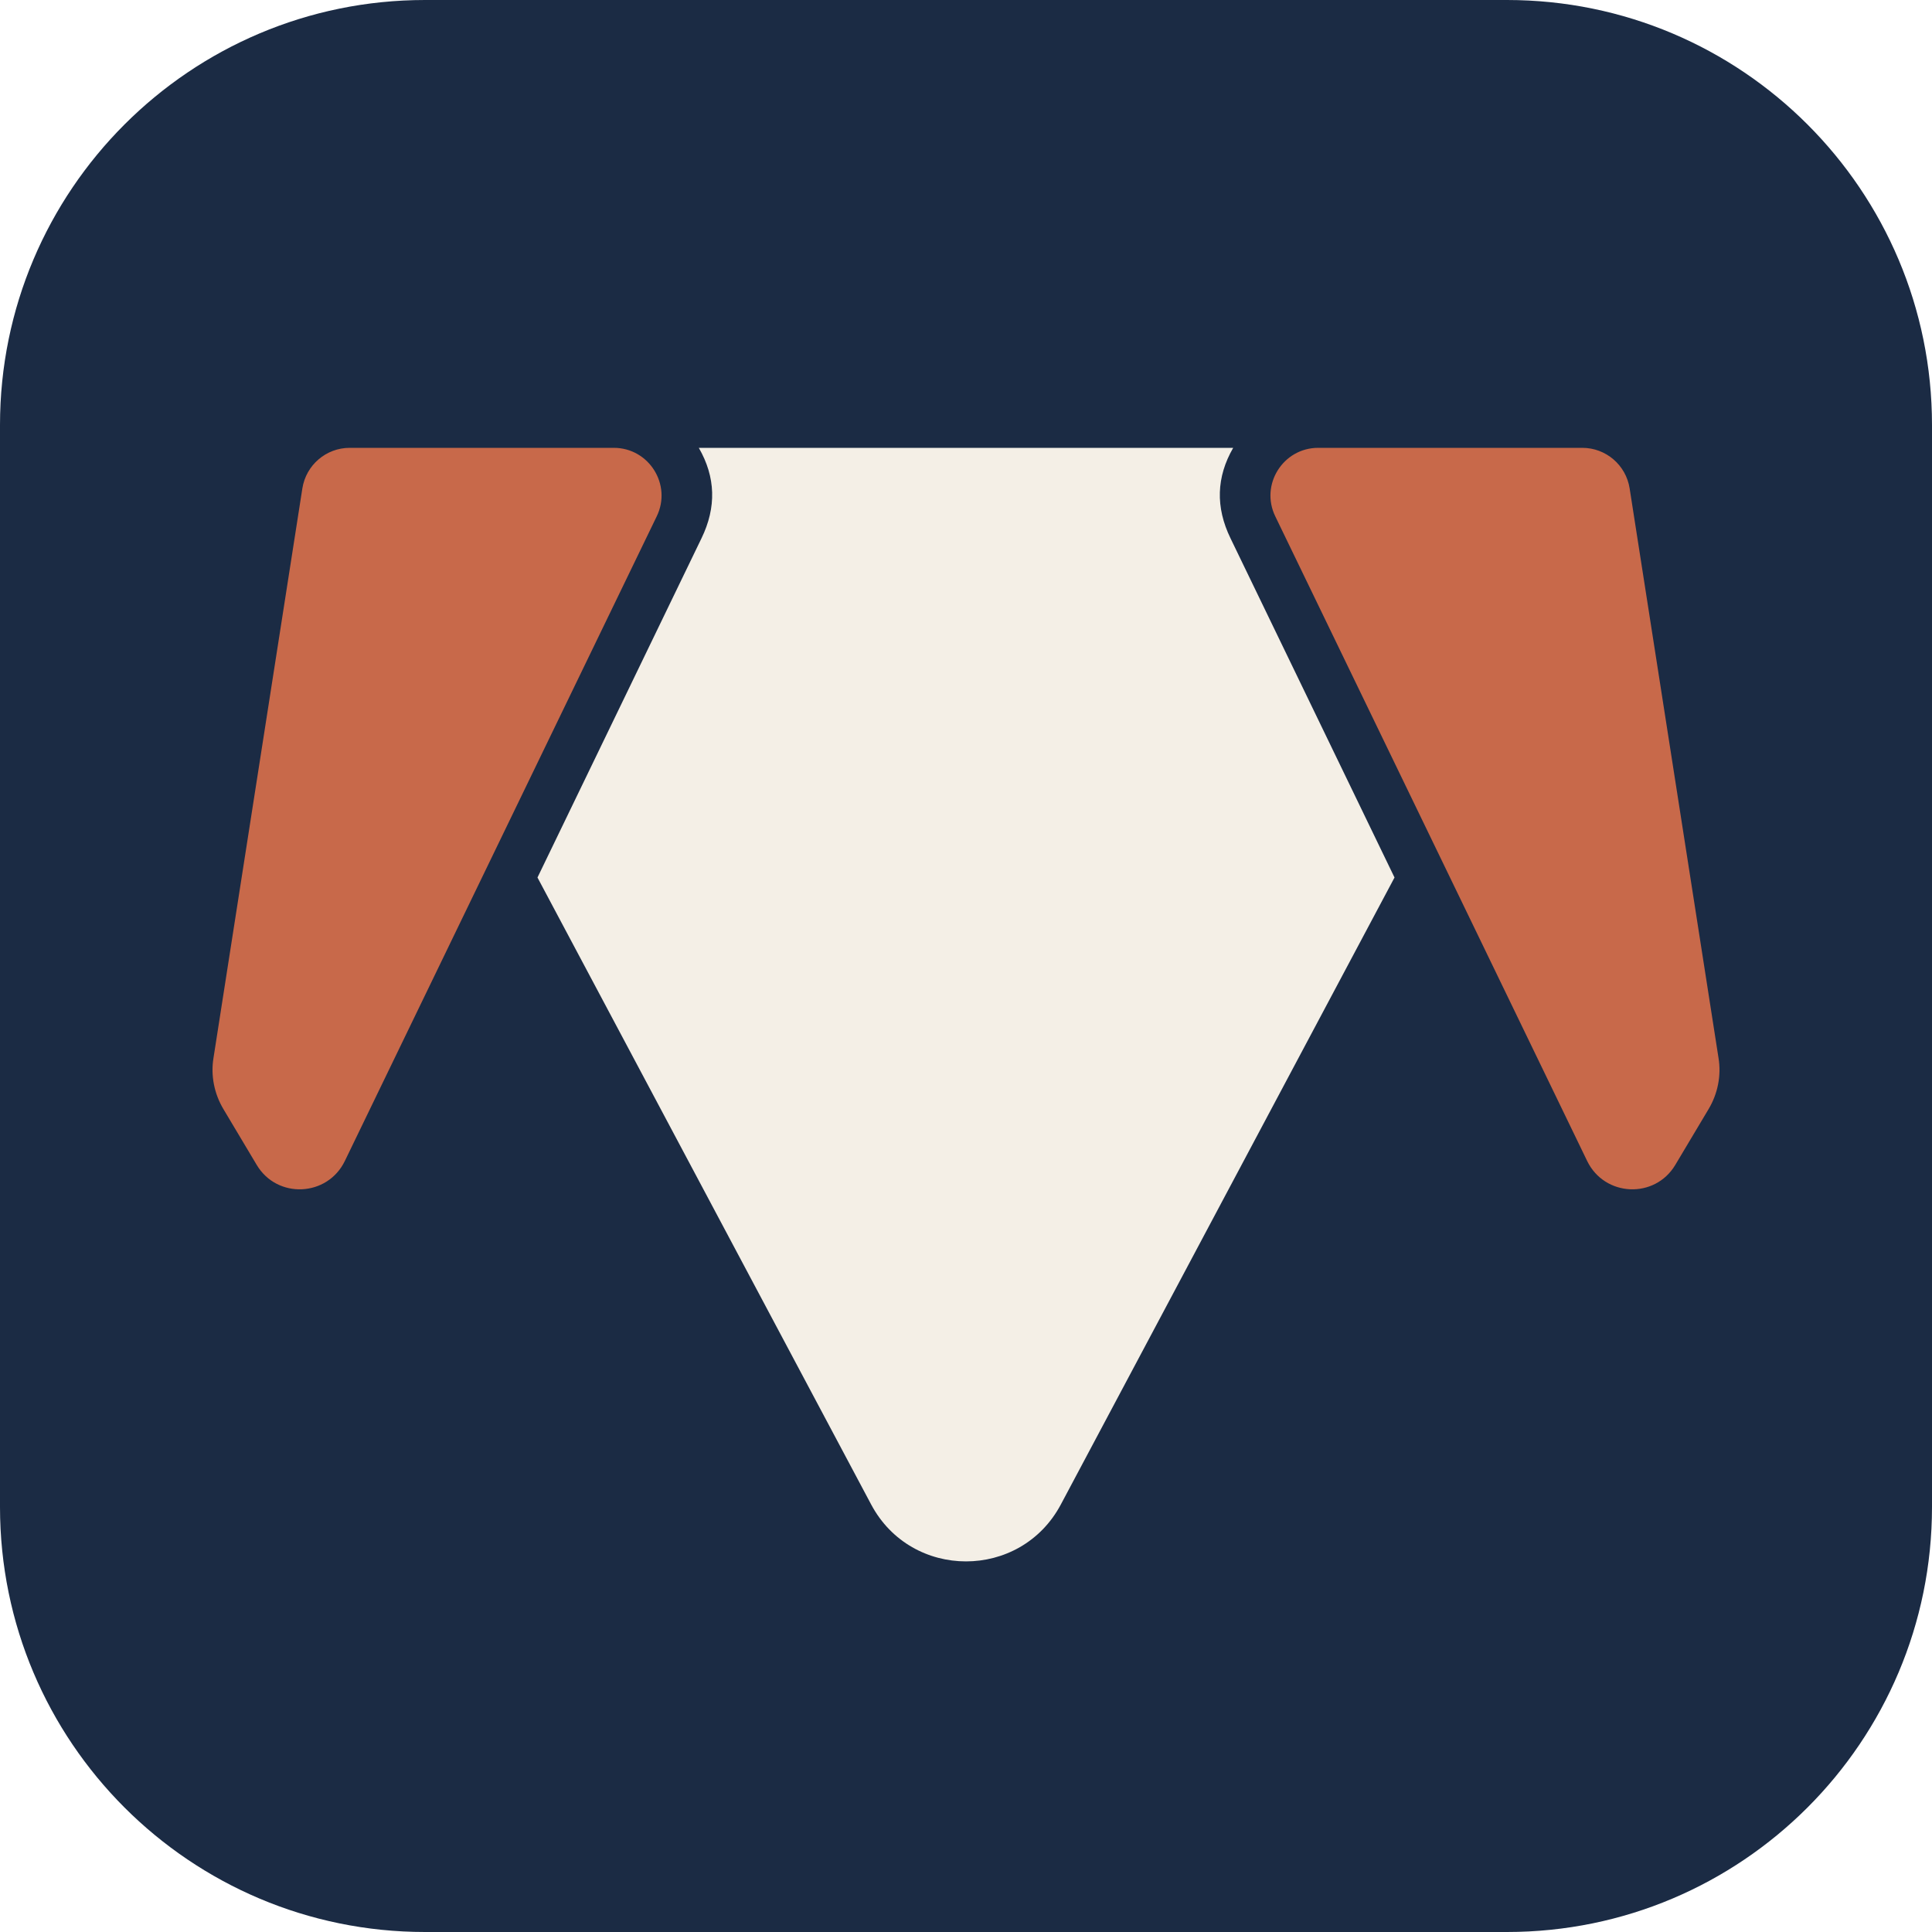
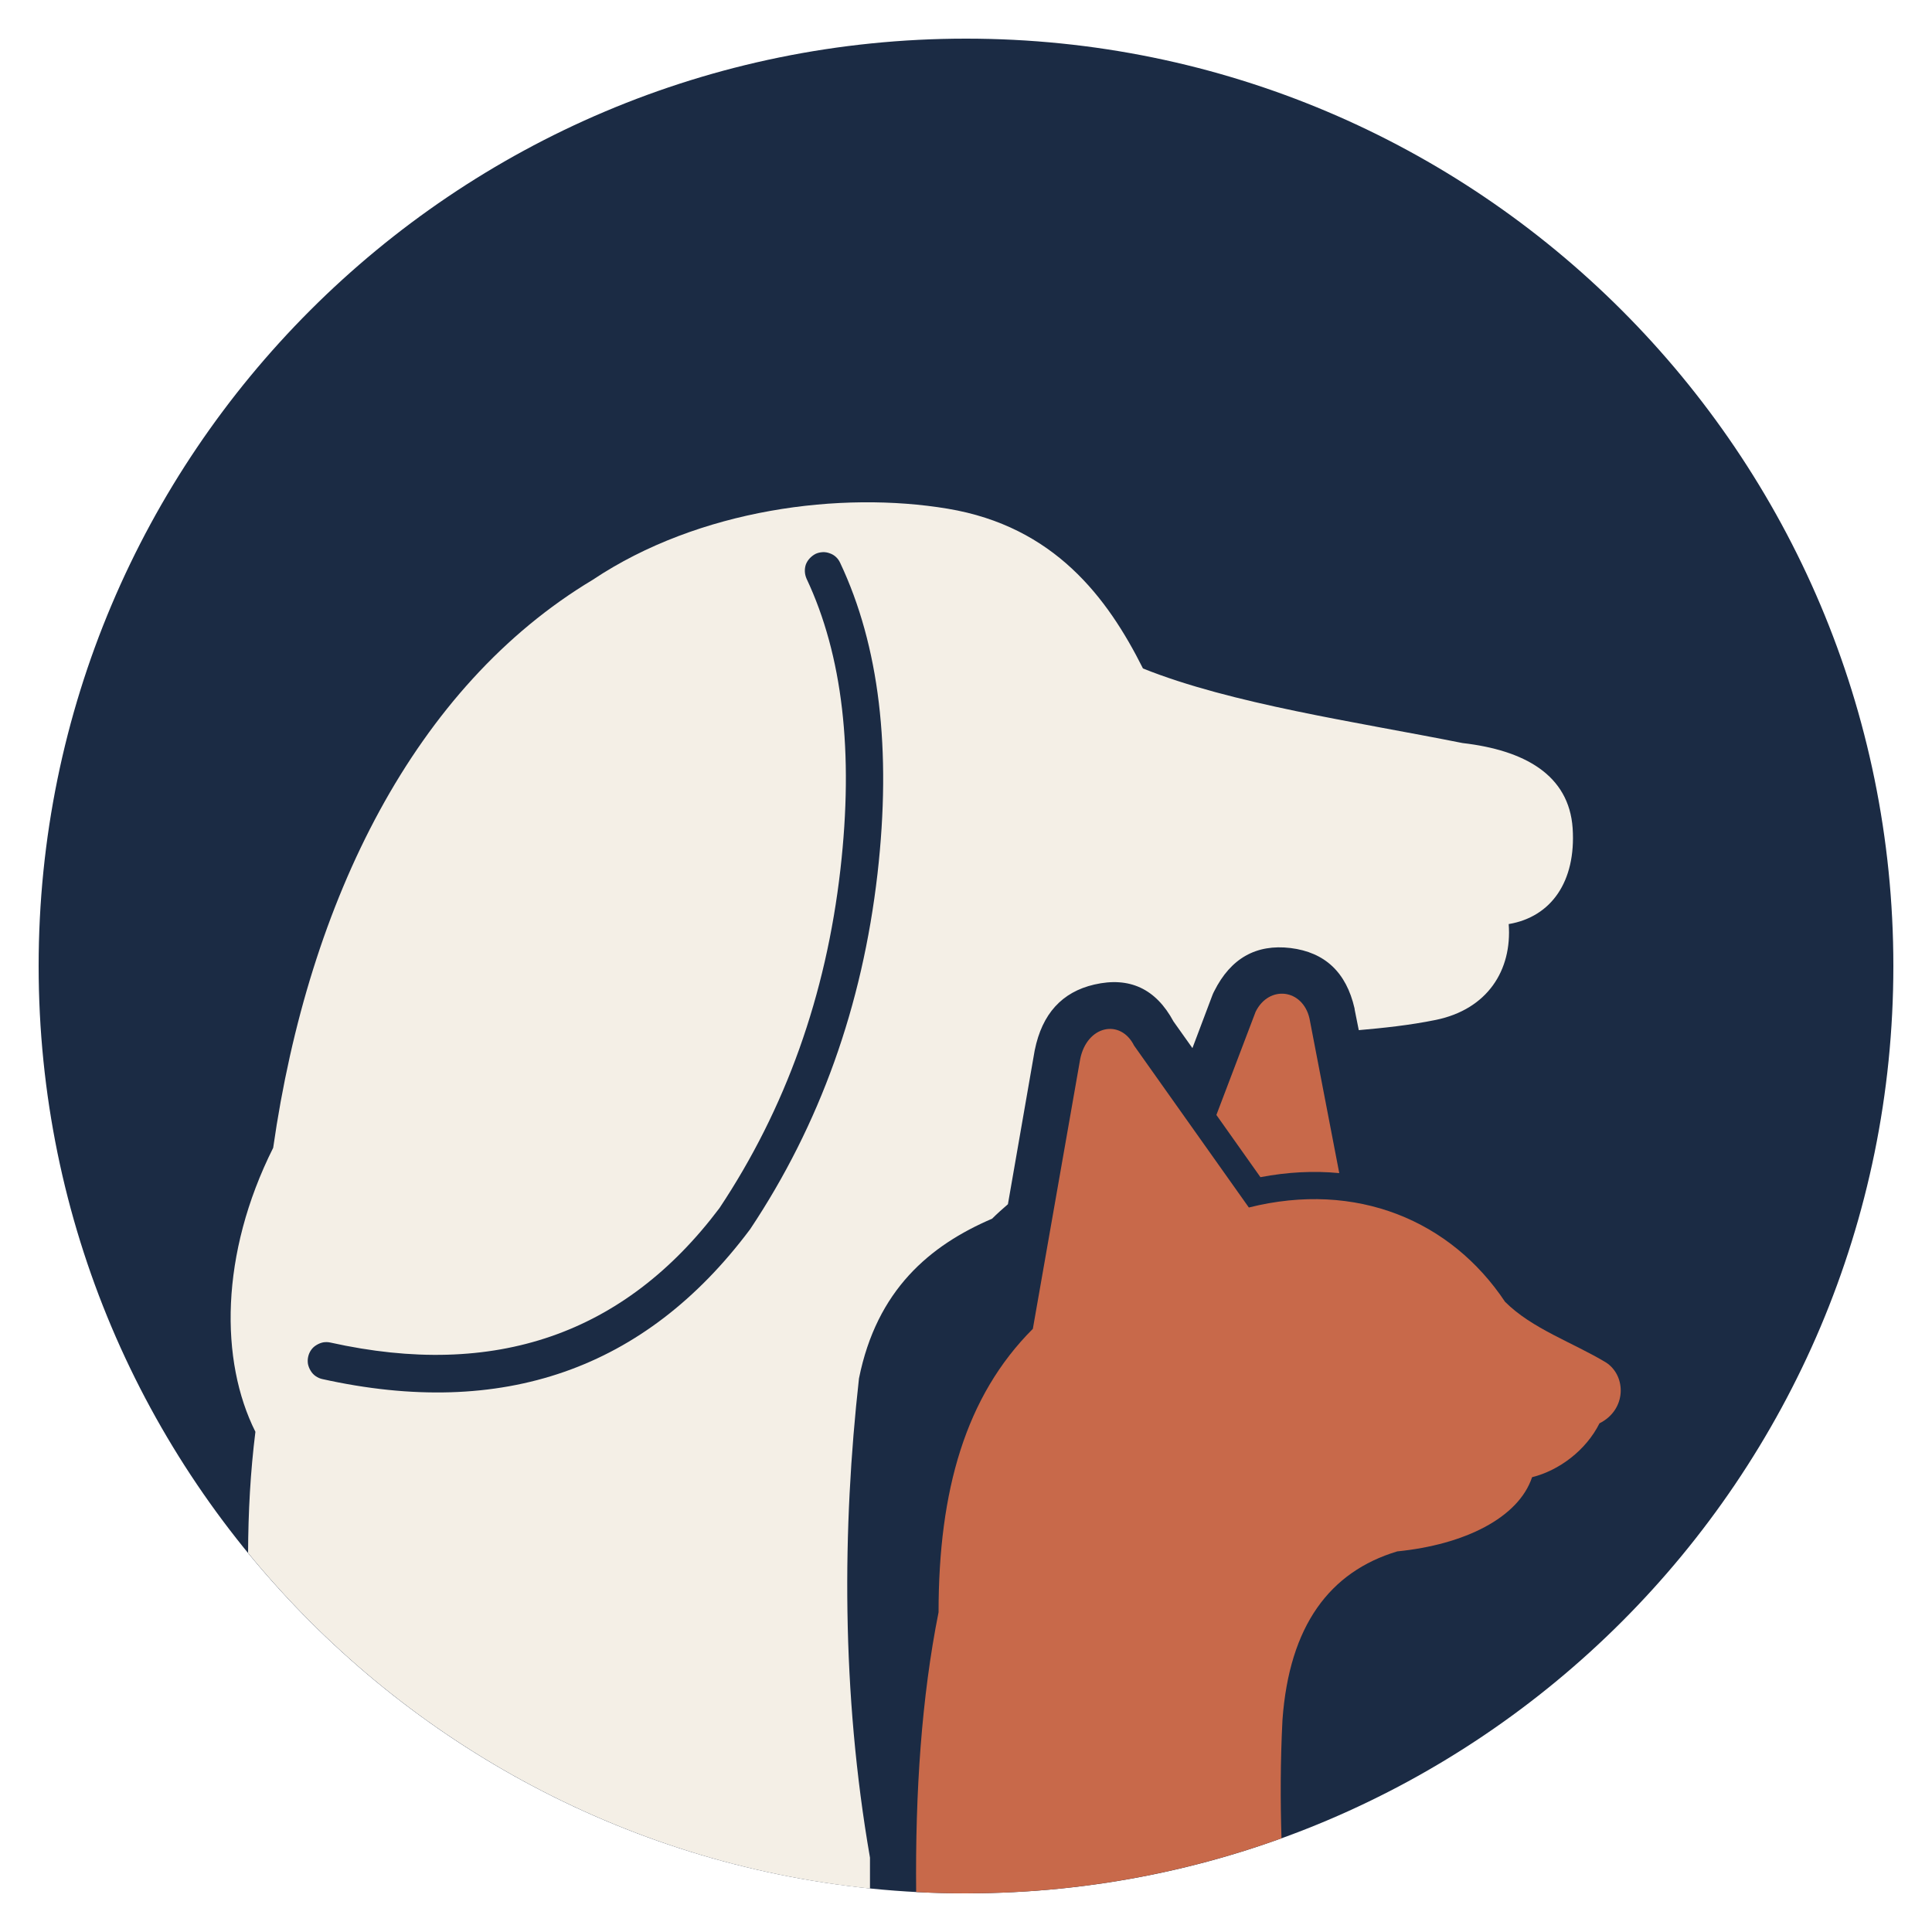
<svg xmlns="http://www.w3.org/2000/svg" viewBox="0.00 0.00 100.00 100.00" role="img" aria-label="Coleira &amp; Passaporte">
-   <rect x="0" y="0" width="100" height="100" rx="22" fill="#1B2B44" />
-   <path fill="#F4EFE6" d="M63.69 27.86 72.18 45.42 54.91 77.87C52.82 81.8 47.18 81.8 45.09 77.87L27.82 45.42L36.31 27.86Q37.48 25.45 36.17 23.18H63.83Q62.52 25.45 63.69 27.86Z" />
-   <path fill="#C8694A" d="M15.65 25.28C15.84 24.07 16.88 23.18 18.1 23.18H31.77C33.59 23.18 34.79 25.09 33.99 26.73L17.85 60.09C16.95 61.95 14.35 62.07 13.29 60.3L11.56 57.4C11.09 56.61 10.9 55.67 11.05 54.76ZM66.01 26.73C65.21 25.09 66.41 23.18 68.23 23.18H81.9C83.12 23.18 84.16 24.07 84.35 25.28L88.95 54.76C89.1 55.67 88.91 56.61 88.44 57.4L86.71 60.3C85.65 62.07 83.05 61.95 82.15 60.09Z" />
+   <path fill="#1B2B44" d="M98 50C98 76.51 76.51 98 50 98C23.49 98 2 76.51 2 50C2 23.49 23.49 2 50 2C76.51 2 98 23.49 98 50Z" />
+   <path fill="#F4EFE6" d="M45.03 97.75C32.08 96.41 20.66 89.93 12.84 80.38C12.85 78.26 12.96 76.19 13.22 74.11C11.38 70.44 11.38 64.92 14.14 59.41C15.98 46.55 21.49 35.52 30.68 30.01C36.19 26.33 43.54 25.41 49.05 26.33C54.57 27.25 57.32 30.93 59.16 34.6C63.75 36.44 70.19 37.36 75.7 38.46C78.91 38.83 81.21 40.11 81.4 42.87C81.58 45.63 80.29 47.46 78.09 47.83C78.27 50.22 76.99 52.24 74.32 52.79C72.95 53.07 71.58 53.21 70.33 53.32L70.12 52.27Q70.12 52.23 70.11 52.19Q69.47 49.4 66.8 49.07Q64.13 48.75 62.85 51.3Q62.79 51.41 62.75 51.52L61.72 54.25L60.74 52.87Q59.37 50.33 56.64 50.96Q54.13 51.54 53.56 54.35Q53.56 54.37 53.55 54.4L52.17 62.33C51.88 62.58 51.6 62.83 51.35 63.08C48.13 64.46 45.38 66.76 44.46 71.35C43.6 79.07 43.54 87.58 45.03 96.15Q45.03 96.94 45.03 97.75ZM43.49 29.14Q43.41 28.96 43.27 28.83Q43.13 28.7 42.95 28.64Q42.77 28.57 42.58 28.58Q42.38 28.59 42.21 28.67Q42.04 28.76 41.91 28.9Q41.78 29.04 41.71 29.22Q41.65 29.4 41.66 29.59Q41.67 29.78 41.75 29.96Q44.54 35.89 43.5 45Q42.38 54.8 37.24 62.53Q29.87 72.33 17.1 69.49Q16.92 69.45 16.73 69.48Q16.54 69.52 16.38 69.62Q16.21 69.72 16.1 69.88Q15.99 70.04 15.95 70.23Q15.91 70.41 15.94 70.6Q15.98 70.79 16.08 70.95Q16.18 71.12 16.34 71.23Q16.5 71.34 16.68 71.38Q30.68 74.49 38.8 63.66Q38.81 63.64 38.83 63.62Q44.24 55.5 45.42 45.22Q46.52 35.57 43.49 29.14Z" />
+   <path fill="#C8694A" d="M62.96 57.71 64.99 52.37C65.68 50.97 67.43 51.18 67.78 52.72L69.32 60.72Q67.34 60.53 65.24 60.93Z M47.42 97.93C47.37 92.78 47.7 87.84 48.58 83.45C48.58 77.16 49.97 72.27 53.46 68.78L55.91 54.82C56.26 53.07 58 52.72 58.7 54.12L64.64 62.5C70.22 61.1 75.11 63.19 77.9 67.38C79.3 68.78 81.4 69.48 83.14 70.53C84.19 71.23 84.19 72.97 82.79 73.67C82.09 75.07 80.7 76.11 79.3 76.46C78.6 78.56 75.81 79.95 72.32 80.3C68.83 81.35 66.73 84.14 66.38 89.03C66.27 91.19 66.27 93.22 66.33 95.15C61.23 96.99 55.73 98 50 98C49.14 98 48.28 97.98 47.42 97.93Z" />
</svg>
